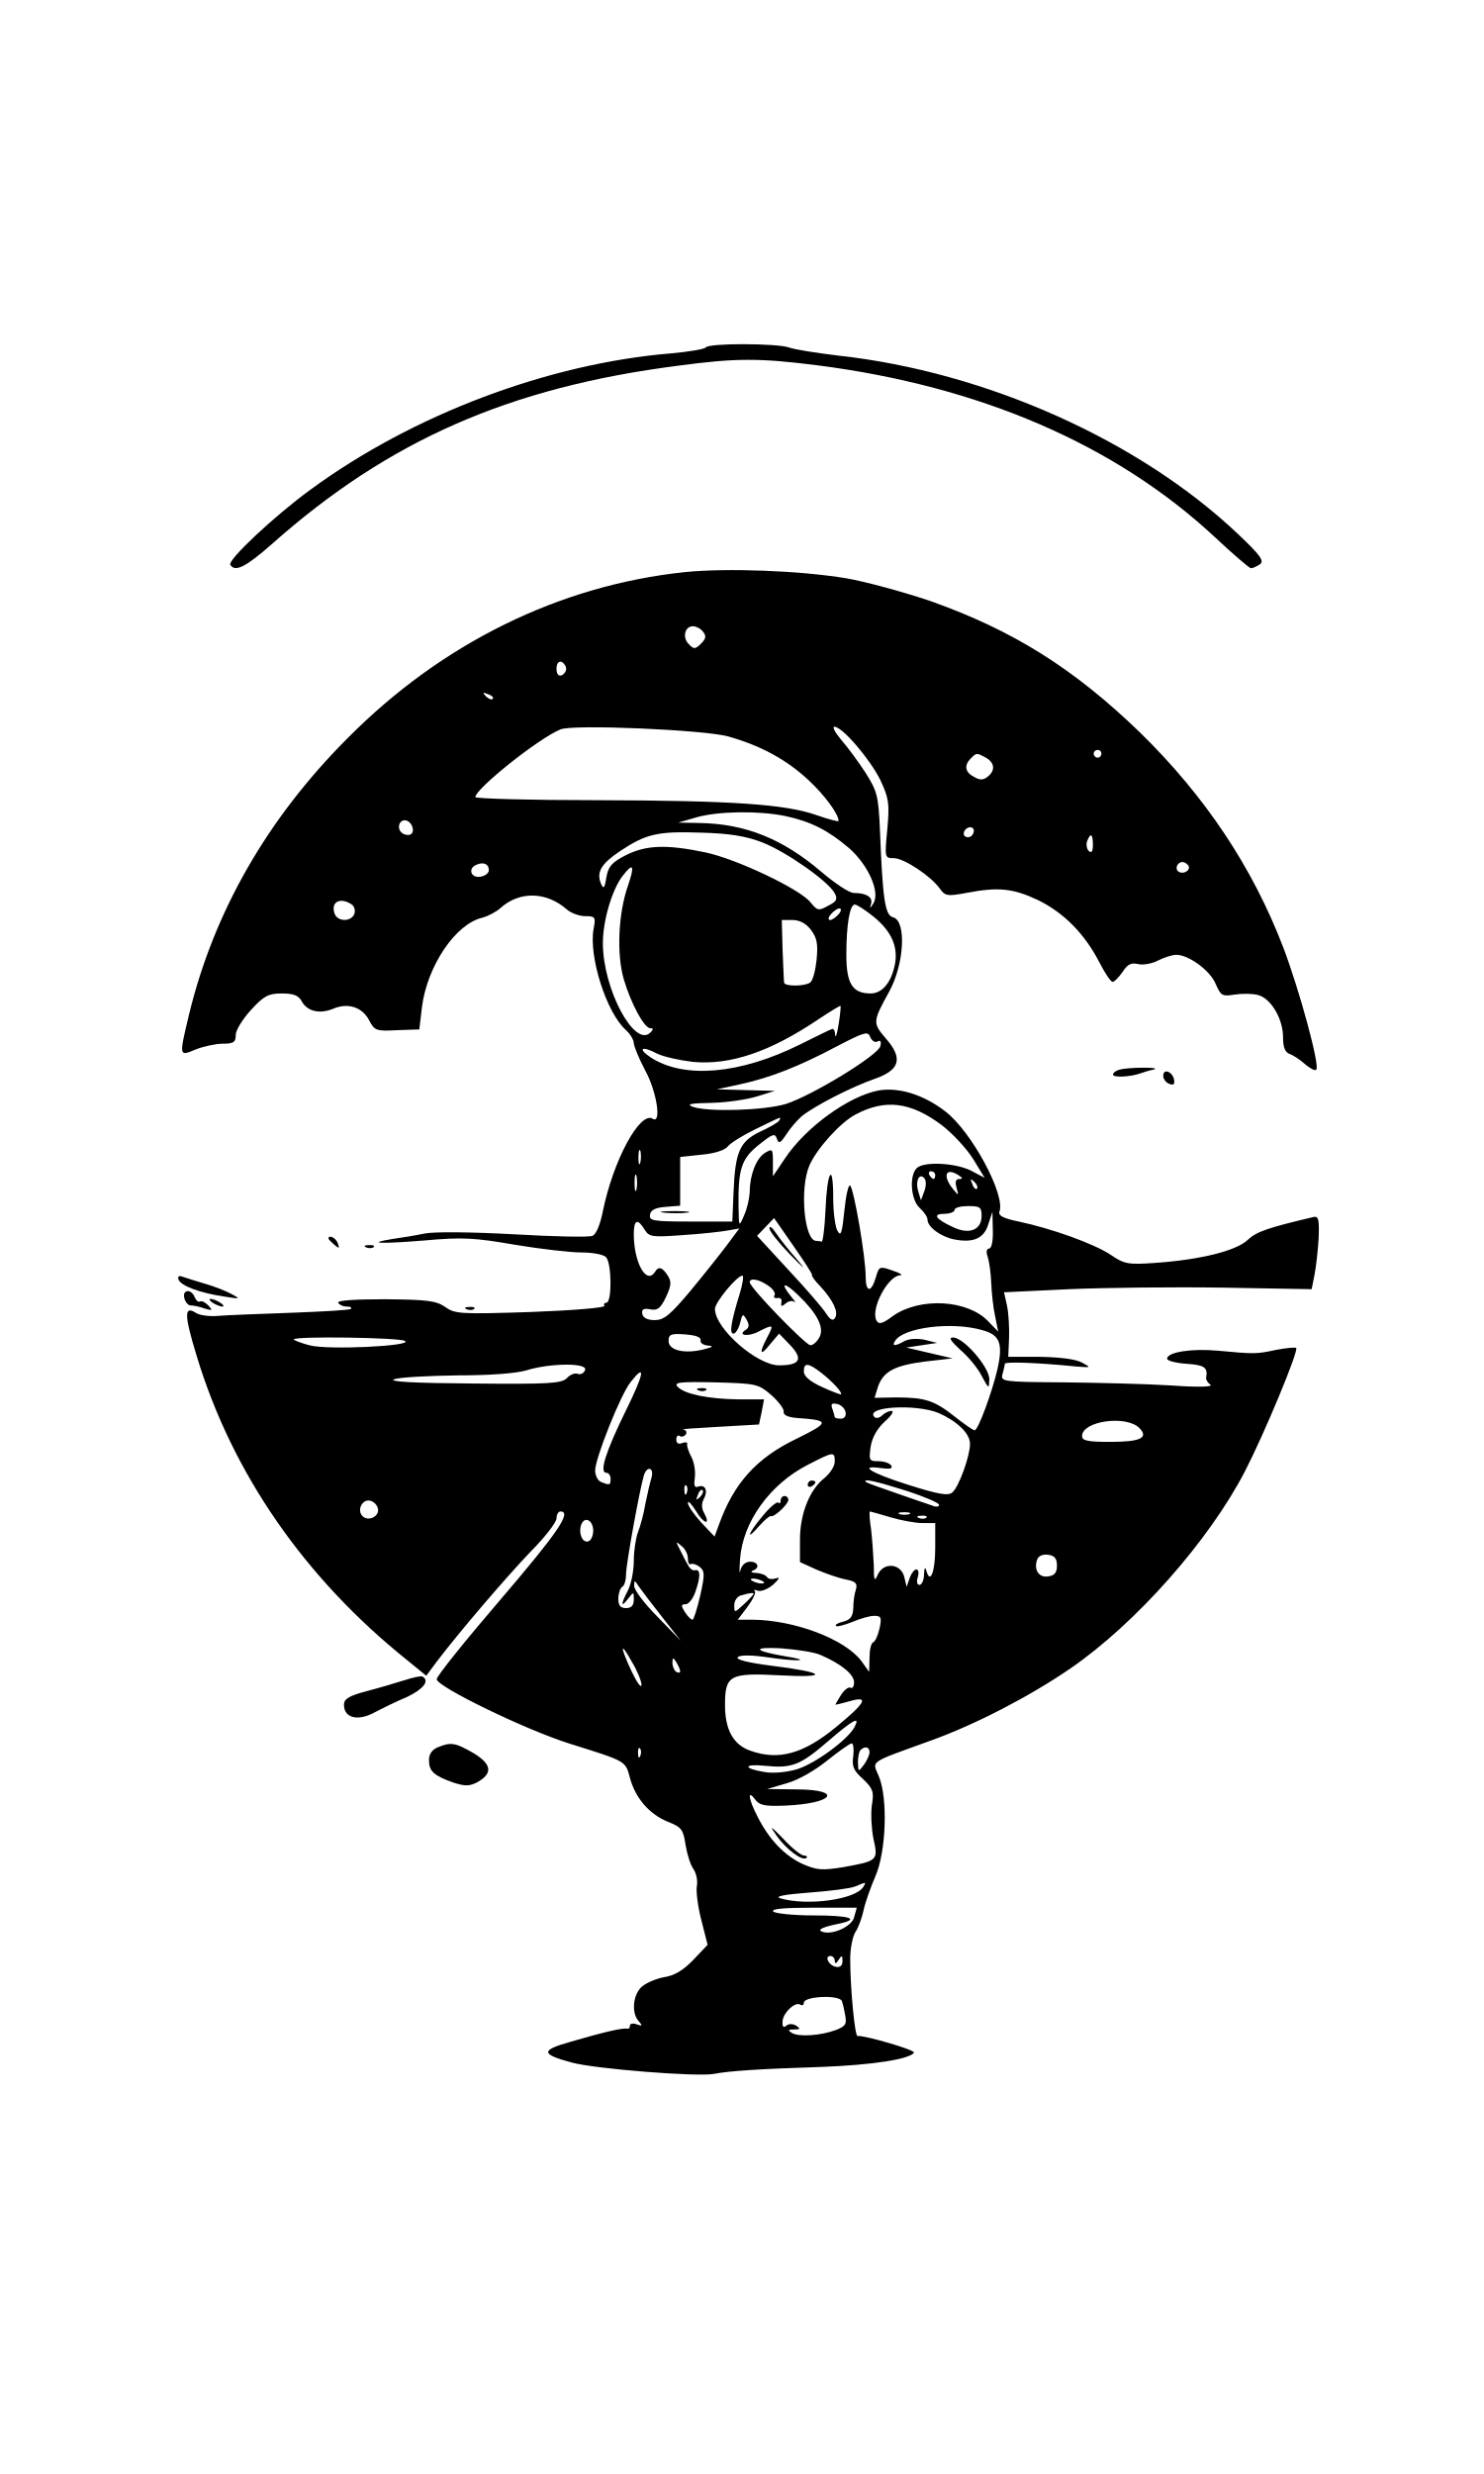
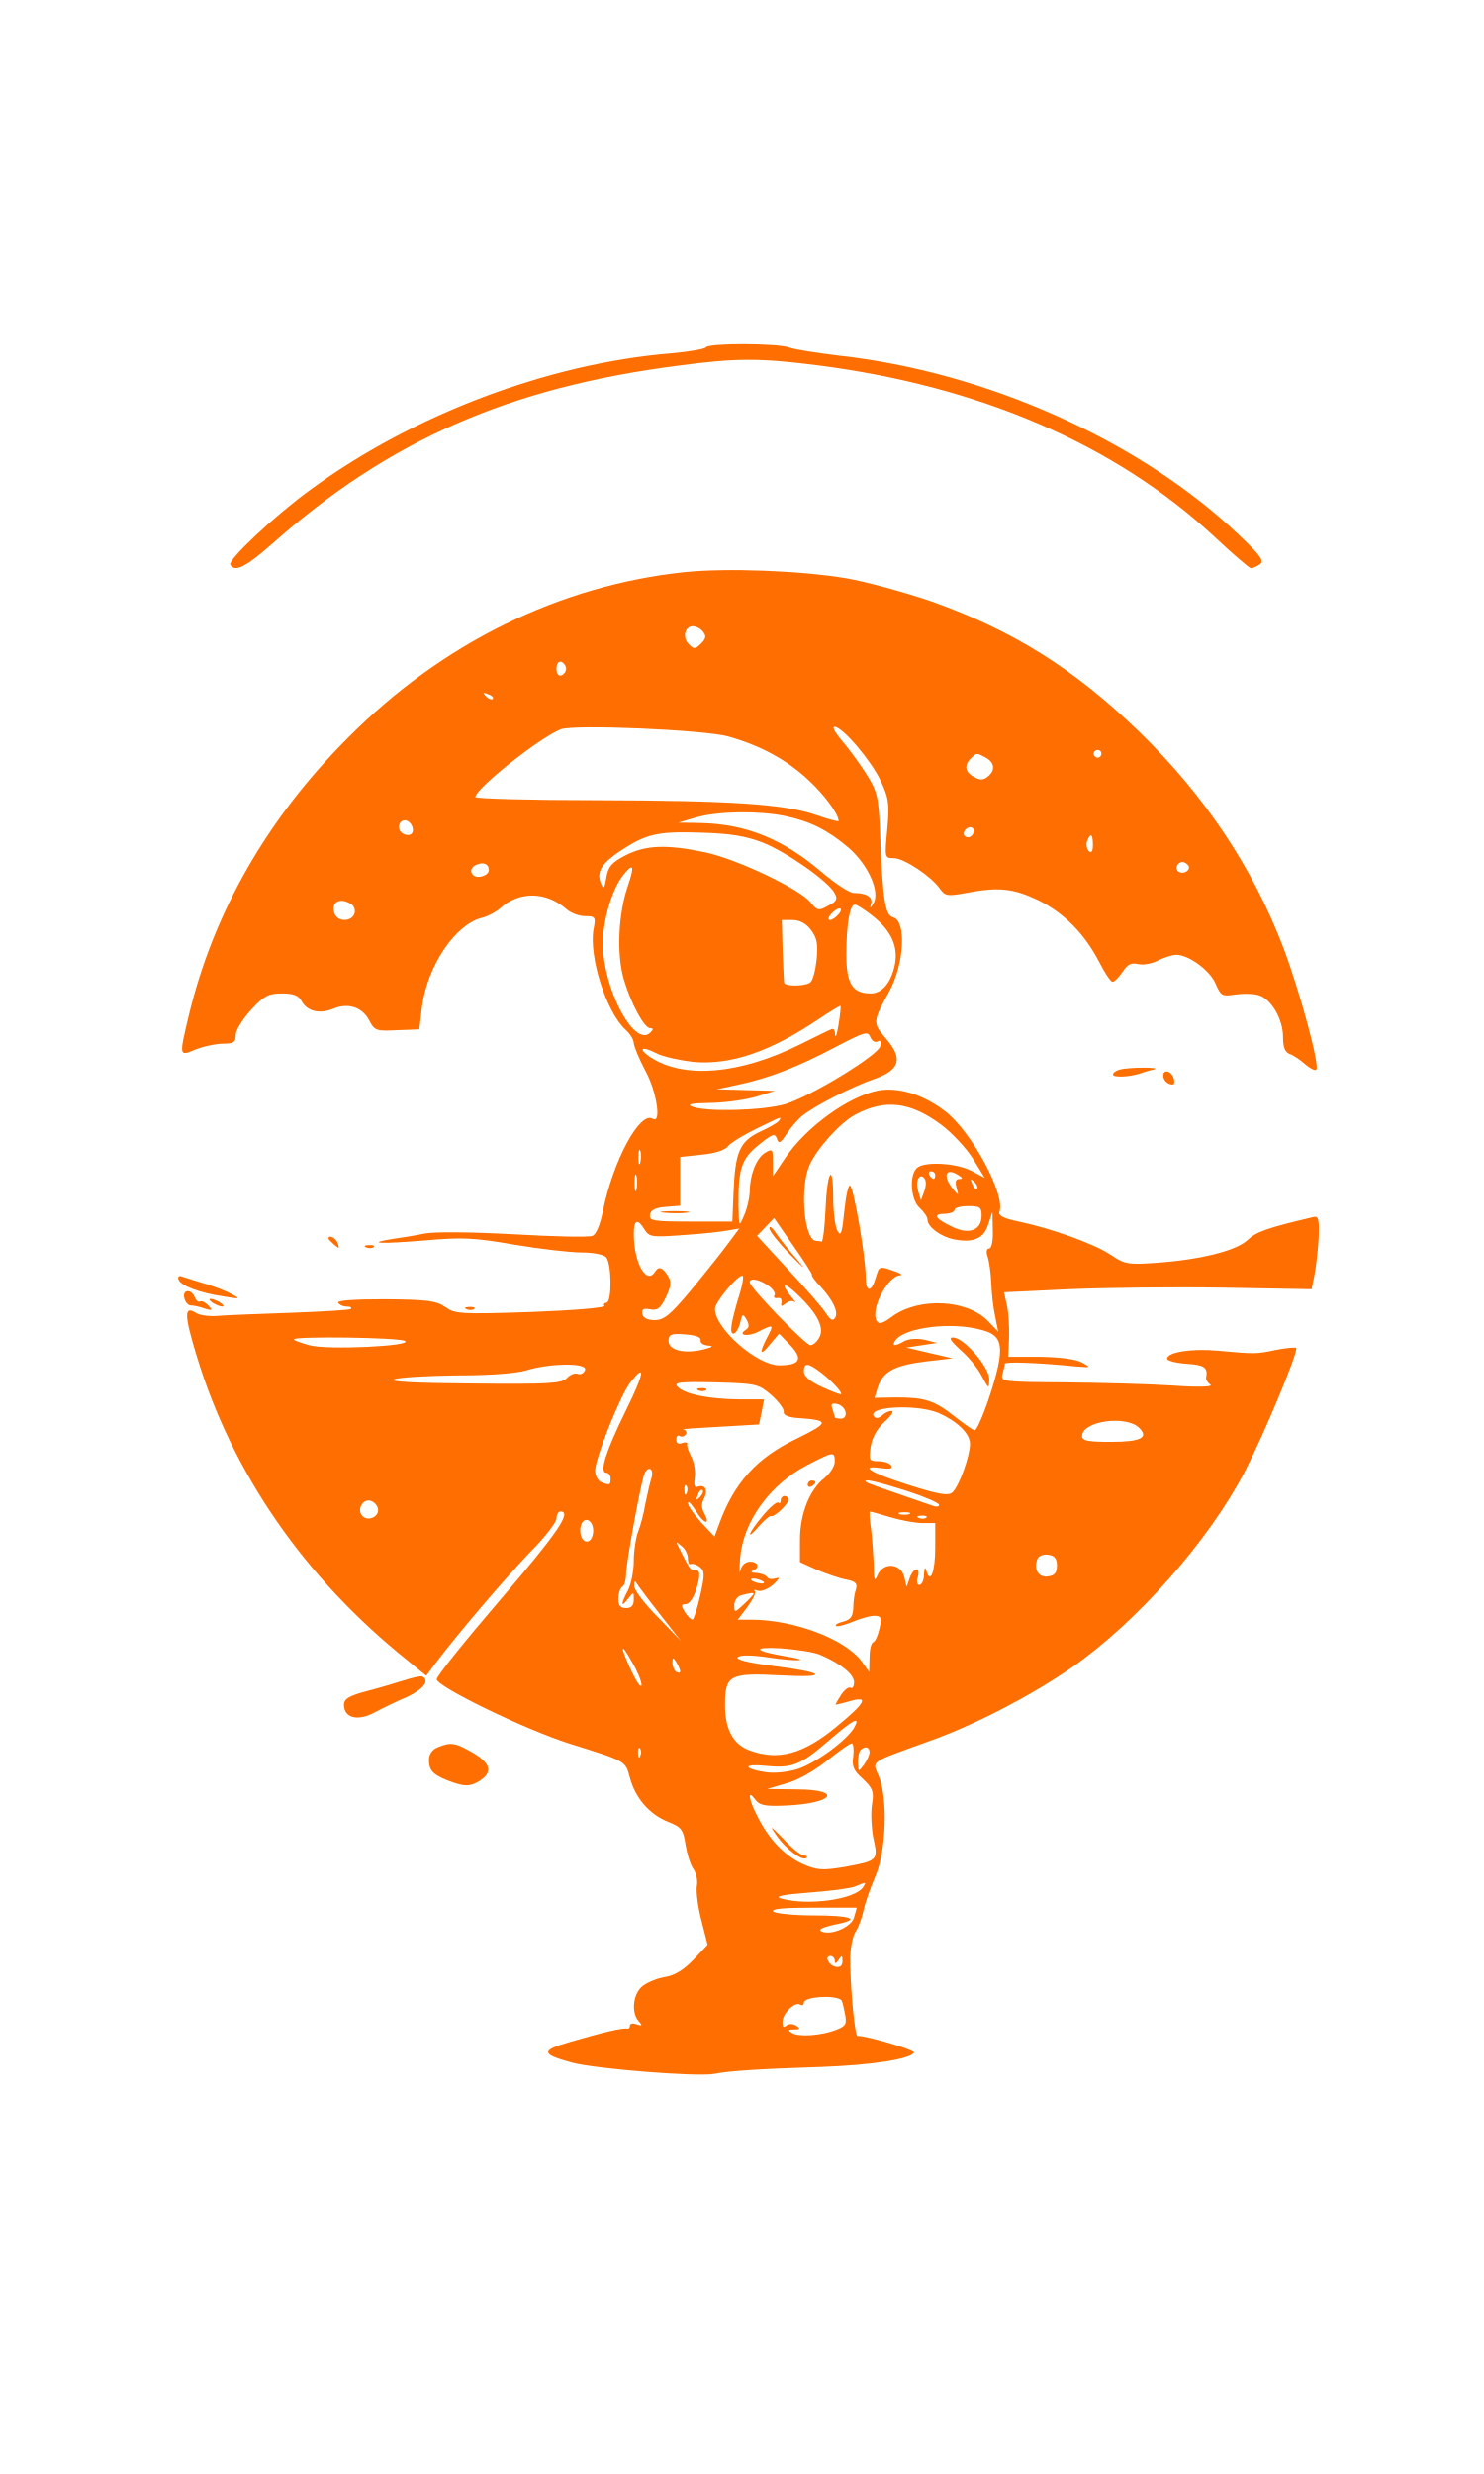
<svg xmlns="http://www.w3.org/2000/svg" version="1.0" width="384pt" height="640pt" viewBox="0 0 384 640" preserveAspectRatio="xMidYMid meet">
-   <g transform="translate(0,640) scale(0.1,-0.1)" fill="#000000" stroke="none">
+   <g transform="translate(0,640) scale(0.1,-0.1)" fill="#ff6e00" stroke="none">
    <path d="M1826 5501 c-3 -4 -43 -11 -88 -15 -319 -26 -671 -159 -935 -353 -91 -66 -215 -182 -207 -194 12 -20 40 -6 108 54 302 268 614 405 1051 461 149 20 210 20 360 1 421 -54 771 -205 1028 -444 48 -45 90 -81 94 -81 5 0 15 5 23 10 12 9 2 23 -56 78 -255 242 -652 420 -1034 462 -58 7 -115 16 -128 21 -29 11 -209 12 -216 0z" />
    <path d="M1772 4920 c-324 -34 -629 -184 -872 -429 -209 -209 -347 -451 -411 -716 -26 -109 -26 -108 17 -90 20 8 52 15 70 15 29 0 34 4 34 23 0 12 18 41 40 65 33 36 45 42 79 42 30 0 43 -5 51 -19 14 -27 46 -35 81 -21 39 17 76 5 94 -29 14 -27 18 -29 72 -26 l58 2 7 59 c14 106 87 214 156 230 15 4 36 15 47 25 49 44 118 43 171 -3 11 -10 33 -18 48 -18 26 0 28 -2 22 -33 -13 -71 33 -216 83 -261 12 -11 21 -26 21 -35 1 -9 14 -41 30 -71 30 -55 42 -139 19 -124 -33 20 -102 -107 -129 -239 -7 -36 -18 -61 -27 -64 -9 -4 -100 -2 -203 4 -110 6 -206 7 -231 2 -24 -5 -61 -11 -83 -14 -73 -12 -30 -13 82 -4 99 9 130 7 234 -11 66 -11 144 -20 172 -20 29 0 57 -5 64 -12 15 -15 16 -118 1 -118 -5 0 -8 -4 -5 -8 3 -5 -83 -12 -190 -16 -183 -6 -197 -5 -222 13 -23 16 -46 19 -155 20 -79 0 -125 -3 -122 -9 4 -6 13 -10 22 -10 9 0 14 -2 11 -6 -3 -3 -73 -7 -154 -10 -82 -3 -167 -6 -189 -8 -21 -2 -47 1 -57 7 -32 21 -32 -3 1 -111 92 -304 280 -575 545 -787 l49 -40 26 35 c59 78 180 219 243 285 38 38 68 77 68 87 0 10 5 18 10 18 31 0 -7 -55 -155 -228 -91 -106 -165 -198 -165 -206 0 -19 230 -131 345 -167 147 -46 143 -44 155 -88 14 -53 51 -95 99 -114 35 -14 39 -20 45 -60 4 -24 13 -53 21 -63 7 -11 11 -30 8 -44 -2 -14 3 -54 12 -88 l16 -63 -37 -39 c-26 -27 -49 -41 -77 -45 -21 -4 -48 -16 -58 -26 -22 -22 -25 -68 -6 -88 10 -11 9 -13 -5 -8 -10 4 -18 2 -18 -3 0 -6 -3 -9 -7 -8 -11 3 -65 -10 -147 -34 -78 -22 -77 -32 5 -54 60 -16 322 -37 366 -29 41 8 121 13 278 18 132 5 229 20 240 37 4 7 -131 46 -146 43 -7 -2 -19 125 -19 199 0 27 6 59 14 71 8 12 17 38 21 57 4 19 18 58 30 86 28 63 33 202 9 259 -17 41 -29 33 131 91 118 42 260 116 365 188 170 117 359 331 452 511 50 97 139 311 132 318 -3 2 -26 0 -52 -5 -51 -11 -55 -11 -152 -2 -68 6 -130 -4 -130 -21 0 -5 22 -11 50 -13 46 -3 56 -9 51 -36 -1 -5 4 -13 11 -18 8 -6 -33 -7 -102 -2 -63 4 -188 7 -278 8 -158 1 -163 2 -158 21 3 11 6 23 6 27 0 6 85 3 185 -7 39 -3 39 -3 15 10 -16 9 -56 14 -108 15 l-83 0 2 48 c1 26 -1 63 -5 83 l-8 36 169 8 c92 4 271 6 398 4 l229 -4 7 35 c4 19 9 62 11 95 2 49 0 59 -12 57 -119 -28 -149 -38 -172 -60 -30 -28 -123 -51 -239 -59 -70 -5 -80 -3 -115 21 -44 29 -153 68 -238 86 -39 8 -53 15 -50 25 17 43 -72 208 -140 260 -57 44 -121 63 -173 54 -78 -15 -189 -96 -242 -176 l-31 -46 0 36 c0 35 -1 36 -20 25 -23 -14 -40 -57 -40 -102 -1 -17 -7 -44 -15 -61 -13 -30 -13 -30 -14 25 -1 95 7 122 52 158 36 29 42 31 47 17 5 -15 9 -13 25 11 10 16 28 36 39 46 33 27 131 77 189 97 66 23 75 53 28 106 -33 39 -33 42 10 120 39 71 45 183 10 192 -21 5 -27 46 -34 225 -4 90 -7 101 -38 150 -19 29 -47 67 -63 85 -15 18 -23 33 -17 33 21 0 93 -85 119 -138 22 -47 24 -60 18 -127 -7 -74 -7 -75 17 -75 26 0 97 -47 119 -79 14 -19 19 -20 68 -11 83 16 121 12 185 -18 68 -33 122 -88 160 -162 14 -27 29 -50 34 -50 5 0 16 12 26 26 13 20 22 24 40 20 13 -3 36 1 51 9 16 8 37 15 48 15 32 0 88 -41 102 -76 13 -30 17 -32 48 -27 19 3 47 3 61 -1 33 -8 65 -61 65 -109 0 -27 5 -39 18 -44 9 -3 27 -15 39 -26 13 -11 26 -18 29 -14 10 9 -43 204 -85 315 -80 209 -203 393 -372 558 -171 165 -327 263 -541 339 -68 23 -166 50 -218 59 -120 20 -310 27 -418 16z m47 -154 c9 -11 8 -18 -5 -31 -15 -15 -19 -15 -32 -1 -17 17 -10 46 11 46 8 0 20 -6 26 -14z m-354 -96 c0 -7 -6 -15 -12 -17 -8 -3 -13 4 -13 17 0 13 5 20 13 18 6 -3 12 -11 12 -18z m-190 -78 c-3 -3 -11 0 -18 7 -9 10 -8 11 6 5 10 -3 15 -9 12 -12z m609 -97 c85 -24 151 -60 208 -113 42 -39 78 -88 78 -106 0 -2 -25 4 -56 15 -82 29 -220 38 -571 39 -172 0 -313 4 -313 8 0 21 162 151 220 175 31 14 373 -1 434 -18z m966 -45 c0 -5 -4 -10 -10 -10 -5 0 -10 5 -10 10 0 6 5 10 10 10 6 0 10 -4 10 -10z m-299 -10 c23 -13 25 -33 5 -49 -11 -9 -20 -10 -35 -1 -24 12 -27 30 -9 48 15 15 15 15 39 2z m-519 -151 c66 -14 111 -37 165 -83 50 -44 81 -114 63 -143 -9 -14 -10 -14 -6 -1 5 17 -12 28 -45 28 -11 0 -49 25 -84 55 -101 86 -197 124 -315 126 l-55 1 45 13 c57 17 164 18 232 4z m-964 -32 c2 -10 -3 -17 -12 -17 -18 0 -29 16 -21 31 9 14 29 6 33 -14z m1452 -5 c0 -13 -12 -22 -22 -16 -10 6 -1 24 13 24 5 0 9 -4 9 -8z m-548 -31 c62 -24 172 -101 188 -132 8 -15 5 -21 -17 -32 -25 -14 -28 -13 -46 9 -27 34 -191 112 -272 129 -100 21 -153 19 -205 -7 -37 -19 -46 -29 -51 -58 -4 -26 -7 -31 -13 -18 -14 31 -1 53 48 86 68 45 97 52 211 48 74 -2 115 -9 157 -25z m856 -7 c0 -17 -4 -22 -11 -15 -5 5 -7 17 -4 25 9 23 15 19 15 -10z m-1563 -65 c0 -8 -10 -15 -22 -17 -25 -4 -33 22 -10 31 18 8 32 2 32 -14z m1810 12 c7 -12 -12 -24 -25 -16 -11 7 -4 25 10 25 5 0 11 -4 15 -9z m-1450 -52 c-25 -71 -30 -176 -11 -242 19 -64 53 -127 69 -127 8 0 8 -3 0 -11 -41 -41 -123 113 -123 231 0 59 24 139 51 174 28 36 32 28 14 -25z m-716 -48 c8 -5 11 -16 8 -25 -8 -21 -43 -21 -51 0 -11 30 13 44 43 25z m1351 -32 c46 -37 64 -77 56 -122 -9 -48 -33 -77 -63 -77 -47 0 -63 25 -63 100 0 79 9 130 22 130 5 0 27 -14 48 -31z m-90 6 c-7 -8 -17 -15 -22 -15 -6 0 -5 7 2 15 7 8 17 15 22 15 6 0 5 -7 -2 -15z m-72 -40 c16 -21 19 -36 15 -78 -3 -28 -10 -55 -17 -59 -15 -10 -66 -10 -67 0 -1 4 -2 42 -4 85 l-2 77 28 0 c18 0 35 -9 47 -25z m72 -245 c-4 -25 -8 -37 -9 -27 0 10 -4 17 -8 15 -5 -1 -42 -20 -83 -40 -155 -77 -300 -90 -387 -33 -34 23 -22 30 16 10 18 -9 60 -18 94 -22 97 -9 200 26 326 111 30 20 55 35 56 34 1 -2 -1 -23 -5 -48z m101 -44 c7 4 10 0 7 -12 -4 -23 -178 -129 -245 -150 -57 -17 -204 -21 -241 -7 -17 7 -4 9 50 10 40 1 93 9 118 17 l45 14 -75 2 -75 2 60 13 c78 17 152 46 250 98 73 38 81 40 87 24 4 -10 13 -15 19 -11z m165 -216 c28 -21 65 -61 82 -88 l30 -49 -36 19 c-41 20 -122 24 -140 6 -20 -20 -15 -83 8 -103 11 -10 20 -23 20 -30 0 -19 34 -44 68 -51 50 -10 78 2 89 38 l11 33 1 -47 c1 -28 -3 -48 -10 -48 -6 0 -8 -9 -3 -22 4 -13 8 -43 9 -68 1 -25 5 -63 10 -85 l8 -40 -25 26 c-53 57 -177 64 -247 15 -28 -21 -37 -23 -43 -12 -16 29 29 115 61 117 9 0 0 6 -19 12 -34 12 -35 11 -43 -15 -12 -43 -27 -43 -27 0 0 50 -30 224 -40 235 -4 5 -11 -24 -15 -64 -6 -59 -9 -69 -18 -53 -6 10 -11 49 -11 86 0 95 -16 69 -20 -33 -2 -46 -7 -83 -10 -81 -3 1 -10 2 -14 2 -31 0 -43 135 -18 194 18 43 81 113 120 133 77 41 143 32 222 -27z m-420 11 c-3 -5 -26 -18 -50 -29 -52 -25 -64 -52 -68 -159 l-3 -73 -108 0 c-98 0 -108 2 -105 18 2 12 14 18 41 20 l37 3 0 63 0 63 56 6 c34 3 60 12 67 21 7 9 39 29 72 45 70 34 68 34 61 22z m-359 -108 c-3 -10 -5 -4 -5 12 0 17 2 24 5 18 2 -7 2 -21 0 -30z m-10 -70 c-3 -10 -5 -2 -5 17 0 19 2 27 5 18 2 -10 2 -26 0 -35z m773 37 c0 -5 -2 -10 -4 -10 -3 0 -8 5 -11 10 -3 6 -1 10 4 10 6 0 11 -4 11 -10z m60 0 c11 -7 12 -10 2 -10 -9 0 -11 -7 -7 -22 6 -22 6 -22 -9 -4 -28 35 -19 57 14 36z m-88 -41 l-9 -24 -7 23 c-8 26 2 48 15 35 6 -6 6 -19 1 -34z m136 6 c-3 -3 -9 2 -12 12 -6 14 -5 15 5 6 7 -7 10 -15 7 -18z m12 -70 c0 -37 -32 -50 -75 -29 -45 21 -53 34 -21 34 14 0 26 5 26 10 0 6 16 10 35 10 31 0 35 -3 35 -25z m-439 -153 c-2 -2 8 -16 22 -30 33 -36 47 -66 38 -81 -6 -9 -12 -6 -24 12 -8 13 -52 64 -97 112 l-81 88 22 23 22 23 50 -72 c28 -40 50 -74 48 -75z m-433 117 c12 -19 19 -20 100 -14 48 3 100 9 116 12 l29 5 -32 -43 c-18 -24 -61 -78 -95 -119 -52 -62 -68 -75 -92 -75 -19 0 -30 6 -32 16 -2 12 3 15 20 12 19 -4 27 2 41 31 14 30 15 40 5 56 -14 22 -24 25 -33 10 -22 -35 -55 23 -55 98 0 37 10 41 28 11z m246 -166 c-23 -75 -27 -103 -16 -103 5 0 13 12 17 27 6 25 7 26 17 9 7 -13 7 -20 -2 -26 -24 -15 7 -19 34 -4 38 19 39 18 21 -16 -22 -42 -18 -50 8 -17 l23 27 29 -30 c34 -36 25 -52 -29 -52 -57 0 -166 95 -166 146 0 17 57 86 71 86 4 0 1 -21 -7 -47z m74 21 c12 -8 20 -20 16 -25 -3 -5 0 -8 8 -7 7 2 12 -3 10 -11 -2 -11 0 -12 11 -3 8 7 18 8 23 4 5 -4 1 2 -9 14 -30 37 -18 39 19 3 49 -47 68 -84 54 -109 -6 -11 -16 -20 -23 -20 -12 0 -157 149 -157 163 0 12 24 8 48 -9z m554 -115 c45 -12 54 -34 39 -101 -14 -60 -50 -158 -59 -158 -4 0 -27 16 -51 35 -53 42 -77 50 -152 50 l-56 -1 9 29 c14 40 44 55 123 65 l70 8 -60 14 -60 14 40 6 40 6 -32 8 c-19 4 -40 3 -52 -3 -25 -14 -34 -14 -25 0 21 35 147 51 226 28z m-729 -26 c-2 -7 7 -13 20 -14 15 -1 11 -4 -13 -10 -50 -12 -90 -2 -90 22 0 17 6 20 43 17 27 -2 41 -7 40 -15z m-765 -2 c22 -13 -201 -24 -248 -11 -22 6 -40 13 -40 15 0 9 275 5 288 -4z m466 -75 c-3 -8 -11 -13 -19 -10 -7 3 -20 -2 -28 -11 -14 -14 -47 -16 -244 -14 -154 1 -220 5 -203 11 14 5 86 9 162 10 86 0 152 5 180 13 61 19 159 20 152 1z m612 -8 c28 -22 55 -51 50 -55 -1 -1 -23 7 -49 19 -31 14 -47 28 -47 40 0 24 11 23 46 -4z m-507 -98 c-52 -106 -69 -160 -50 -160 6 0 11 -7 11 -15 0 -17 -2 -18 -24 -9 -9 3 -16 17 -16 30 0 31 66 197 92 229 40 51 35 22 -13 -75z m377 41 c19 -17 33 -36 32 -43 -2 -8 10 -14 32 -16 88 -6 88 -11 3 -53 -105 -50 -164 -115 -203 -224 l-11 -30 -35 37 c-19 21 -34 43 -34 50 0 7 9 -2 21 -21 20 -34 39 -38 21 -5 -7 12 -7 25 -1 36 12 22 4 39 -15 32 -9 -3 -11 3 -8 24 2 17 -2 40 -9 53 -7 13 -12 28 -11 33 2 5 -4 6 -13 3 -9 -4 -15 -1 -15 9 0 8 4 13 9 9 5 -3 12 -1 16 5 3 5 0 11 -7 12 -7 1 34 4 92 7 l104 6 7 33 6 32 -66 0 c-77 1 -138 13 -157 32 -12 12 3 14 96 12 108 -3 112 -4 146 -33z m192 -44 c2 -10 -3 -17 -12 -17 -9 0 -16 2 -16 4 0 2 -3 12 -6 21 -5 13 -2 16 12 13 10 -2 20 -11 22 -21z m240 -2 c48 -21 82 -53 82 -80 0 -32 -29 -112 -46 -126 -11 -9 -35 -5 -114 20 -98 31 -131 52 -69 43 22 -3 30 -1 25 7 -4 6 -19 11 -33 11 -24 0 -25 2 -20 38 4 24 17 47 37 65 17 15 24 27 17 27 -7 0 -18 -5 -25 -12 -6 -6 -15 -8 -19 -4 -27 27 105 35 165 11z m520 -39 c25 -25 4 -36 -74 -36 -60 0 -74 3 -74 15 0 39 114 55 148 21z m-788 -87 c0 -12 -12 -30 -26 -42 -39 -30 -64 -93 -64 -160 l0 -58 44 -20 c24 -10 58 -22 75 -25 25 -5 30 -10 26 -25 -4 -11 -7 -32 -7 -48 -1 -23 -7 -31 -26 -36 -13 -3 -22 -8 -19 -11 3 -3 22 2 42 10 21 9 46 16 57 16 18 0 20 -4 14 -32 -4 -18 -11 -34 -16 -36 -6 -2 -10 -20 -10 -40 l-1 -37 -20 28 c-43 57 -173 106 -282 107 l-38 0 25 33 c14 19 23 37 19 41 -4 4 -1 4 8 1 8 -3 26 4 40 16 16 15 18 20 7 16 -10 -3 -20 -2 -23 3 -4 6 -16 10 -28 11 -12 0 -16 3 -9 6 19 7 14 23 -7 23 -12 0 -22 -9 -25 -22 -3 -13 -3 0 -1 29 7 96 77 193 174 243 68 35 71 36 71 9z m-474 -41 c-4 -13 -11 -43 -16 -68 -4 -25 -13 -58 -19 -73 -6 -16 -11 -49 -11 -75 0 -26 -7 -60 -15 -76 -19 -36 -19 -47 0 -22 15 19 15 19 15 -2 0 -15 -6 -22 -20 -22 -15 0 -20 7 -20 24 0 14 5 28 10 31 6 3 10 18 10 33 0 26 35 218 46 255 8 26 27 21 20 -5z m661 -35 c46 -15 83 -31 83 -36 0 -5 -8 -6 -17 -2 -10 3 -52 18 -93 32 -41 14 -77 27 -79 29 -11 11 30 1 106 -23z m-570 -5 c-3 -8 -6 -5 -6 6 -1 11 2 17 5 13 3 -3 4 -12 1 -19z m34 -11 c-10 -9 -11 -8 -5 6 3 10 9 15 12 12 3 -3 0 -11 -7 -18z m-833 -30 c4 -20 -25 -34 -40 -19 -15 15 -1 44 19 40 10 -2 19 -11 21 -21z m1326 -22 c27 -8 64 -15 83 -15 l33 0 0 -64 c0 -62 -13 -96 -23 -59 -3 11 -5 8 -6 -9 0 -16 -6 -28 -12 -28 -6 0 -8 9 -4 20 3 11 2 20 -4 20 -5 0 -13 -10 -17 -22 l-8 -23 -6 25 c-8 35 -52 40 -68 8 -9 -21 -11 -18 -11 23 -1 25 -4 67 -7 93 -4 25 -5 46 -3 46 2 0 26 -7 53 -15z m49 8 c-7 -2 -19 -2 -25 0 -7 3 -2 5 12 5 14 0 19 -2 13 -5z m44 -9 c-3 -3 -12 -4 -19 -1 -8 3 -5 6 6 6 11 1 17 -2 13 -5z m-862 -34 c0 -13 -6 -25 -12 -27 -16 -6 -27 21 -19 43 9 23 31 11 31 -16z m245 -72 c0 -10 3 -17 8 -14 4 2 14 -1 22 -7 14 -11 14 -20 2 -74 -8 -35 -17 -63 -20 -63 -4 0 -13 9 -20 20 -10 16 -10 20 2 20 8 0 19 14 25 31 14 40 14 60 0 57 -6 -2 -14 4 -18 12 -5 8 -14 26 -21 40 -12 23 -12 24 3 11 10 -7 17 -22 17 -33z m955 -18 c0 -18 -6 -26 -23 -28 -24 -4 -38 18 -28 44 3 9 15 14 28 12 17 -2 23 -10 23 -28z m-759 -42 c3 -4 -1 -5 -10 -4 -8 1 -18 5 -22 8 -3 4 1 5 10 4 8 -1 18 -5 22 -8z m-262 -92 l48 -61 -61 63 c-34 34 -61 70 -60 80 0 15 1 15 12 -2 7 -10 34 -46 61 -80z m236 61 c0 -2 -11 -14 -25 -27 -25 -23 -25 -23 -25 -2 0 11 8 23 18 25 24 7 32 7 32 4z m-290 -236 c-1 -9 -12 7 -25 34 -31 66 -31 82 0 26 14 -23 25 -50 25 -60z m465 77 c53 -23 85 -50 85 -70 0 -10 -4 -17 -9 -14 -5 3 -16 -5 -25 -19 -9 -14 -15 -25 -14 -25 2 0 18 4 36 9 52 15 43 -3 -35 -67 -84 -69 -148 -87 -221 -61 -44 15 -66 54 -66 118 0 78 12 84 144 77 130 -7 115 8 -24 25 -62 8 -93 16 -87 22 6 6 36 6 82 -1 75 -11 112 -8 43 3 -83 14 -91 25 -14 21 41 -3 89 -10 105 -18z m-365 -41 c0 -5 -4 -5 -10 -2 -5 3 -10 14 -10 23 0 15 2 15 10 2 5 -8 10 -19 10 -23z m451 -145 c-18 -33 -101 -94 -149 -109 -28 -8 -62 -11 -84 -7 -56 9 -55 22 2 16 70 -7 91 2 162 63 66 57 85 67 69 37z m-3 -74 c-4 -27 0 -38 25 -60 26 -25 29 -33 23 -68 -3 -22 -1 -61 4 -86 13 -57 11 -58 -77 -74 -56 -9 -69 -8 -106 8 -46 21 -87 63 -117 123 -23 44 -27 72 -6 44 11 -15 24 -18 76 -16 126 5 154 41 33 42 l-78 1 51 15 c30 8 74 34 105 59 30 24 58 44 63 44 4 0 6 -15 4 -32z m-551 0 c-3 -8 -6 -5 -6 6 -1 11 2 17 5 13 3 -3 4 -12 1 -19z m593 9 c0 -7 -7 -22 -15 -33 -14 -18 -14 -18 -15 7 0 14 3 29 7 32 11 11 23 8 23 -6z m-16 -348 c-20 -33 -144 -50 -214 -30 -17 5 7 10 73 15 55 4 109 11 120 16 29 12 29 12 21 -1z m-24 -79 c-6 -24 -57 -47 -83 -37 -13 5 1 12 46 21 54 12 25 21 -68 21 -52 0 -99 5 -104 10 -7 7 28 10 103 10 l113 0 -7 -25z m-50 -112 c0 -9 4 -8 10 2 8 13 10 12 10 -3 0 -12 -6 -17 -17 -15 -18 3 -31 28 -14 28 6 0 11 -6 11 -12z m17 -102 c2 -2 6 -17 9 -34 6 -28 3 -33 -22 -43 -39 -15 -97 -19 -115 -8 -11 7 -10 9 6 9 16 0 17 2 5 10 -9 5 -19 5 -25 0 -8 -7 -11 -3 -10 12 2 22 33 51 46 42 5 -3 9 -1 9 5 0 16 80 21 97 7z" />
    <path d="M1718 3263 c18 -2 45 -2 60 0 15 2 0 4 -33 4 -33 0 -45 -2 -27 -4z" />
    <path d="M1991 3223 c-1 -7 24 -38 55 -70 35 -36 42 -41 18 -13 -22 25 -47 56 -56 70 -9 14 -17 20 -17 13z" />
    <path d="M2485 2908 c20 -17 45 -47 55 -67 19 -35 19 -35 20 -9 0 31 -66 108 -94 108 -12 0 -6 -9 19 -32z" />
    <path d="M1808 2803 c7 -3 16 -2 19 1 4 3 -2 6 -13 5 -11 0 -14 -3 -6 -6z" />
    <path d="M2090 2559 c0 -5 5 -7 10 -4 6 3 10 8 10 11 0 2 -4 4 -10 4 -5 0 -10 -5 -10 -11z" />
    <path d="M2020 2518 c0 -6 -3 -9 -6 -5 -4 3 -22 -12 -40 -34 -39 -46 -46 -69 -9 -26 13 15 27 26 29 25 8 -5 46 31 46 42 0 5 -4 10 -10 10 -5 0 -10 -5 -10 -12z" />
    <path d="M2009 1652 c25 -36 68 -68 78 -58 3 3 0 6 -7 6 -7 0 -31 19 -53 43 -34 35 -37 36 -18 9z" />
    <path d="M2898 3633 c-10 -2 -18 -8 -18 -13 0 -8 44 -6 70 3 8 3 24 8 35 10 11 3 0 5 -25 5 -25 0 -53 -2 -62 -5z" />
    <path d="M3010 3617 c0 -8 7 -18 16 -21 11 -4 14 -1 12 11 -4 21 -28 30 -28 10z" />
    <path d="M850 3196 c0 -2 7 -9 15 -16 13 -11 14 -10 9 4 -5 14 -24 23 -24 12z" />
    <path d="M948 3173 c7 -3 16 -2 19 1 4 3 -2 6 -13 5 -11 0 -14 -3 -6 -6z" />
    <path d="M462 3090 c5 -16 56 -35 118 -44 42 -7 43 -6 20 6 -14 8 -45 20 -69 27 -23 7 -50 15 -58 18 -10 4 -14 1 -11 -7z" />
    <path d="M477 3042 c2 -10 10 -19 16 -19 7 0 23 -3 36 -8 21 -6 22 -5 10 8 -8 8 -17 13 -22 10 -4 -2 -10 3 -13 11 -9 23 -33 20 -27 -2z" />
    <path d="M550 3030 c8 -5 20 -10 25 -10 6 0 3 5 -5 10 -8 5 -19 10 -25 10 -5 0 -3 -5 5 -10z" />
    <path d="M1208 3013 c7 -3 16 -2 19 1 4 3 -2 6 -13 5 -11 0 -14 -3 -6 -6z" />
    <path d="M1045 2053 c-22 -7 -66 -20 -97 -28 -45 -12 -58 -20 -58 -35 0 -34 35 -43 77 -21 21 11 59 30 86 41 42 20 60 42 40 53 -5 2 -26 -3 -48 -10z" />
    <path d="M1133 1880 c-15 -6 -23 -18 -23 -33 0 -29 12 -40 62 -58 31 -10 42 -10 62 0 42 23 39 47 -9 76 -47 27 -58 29 -92 15z" />
  </g>
</svg>
